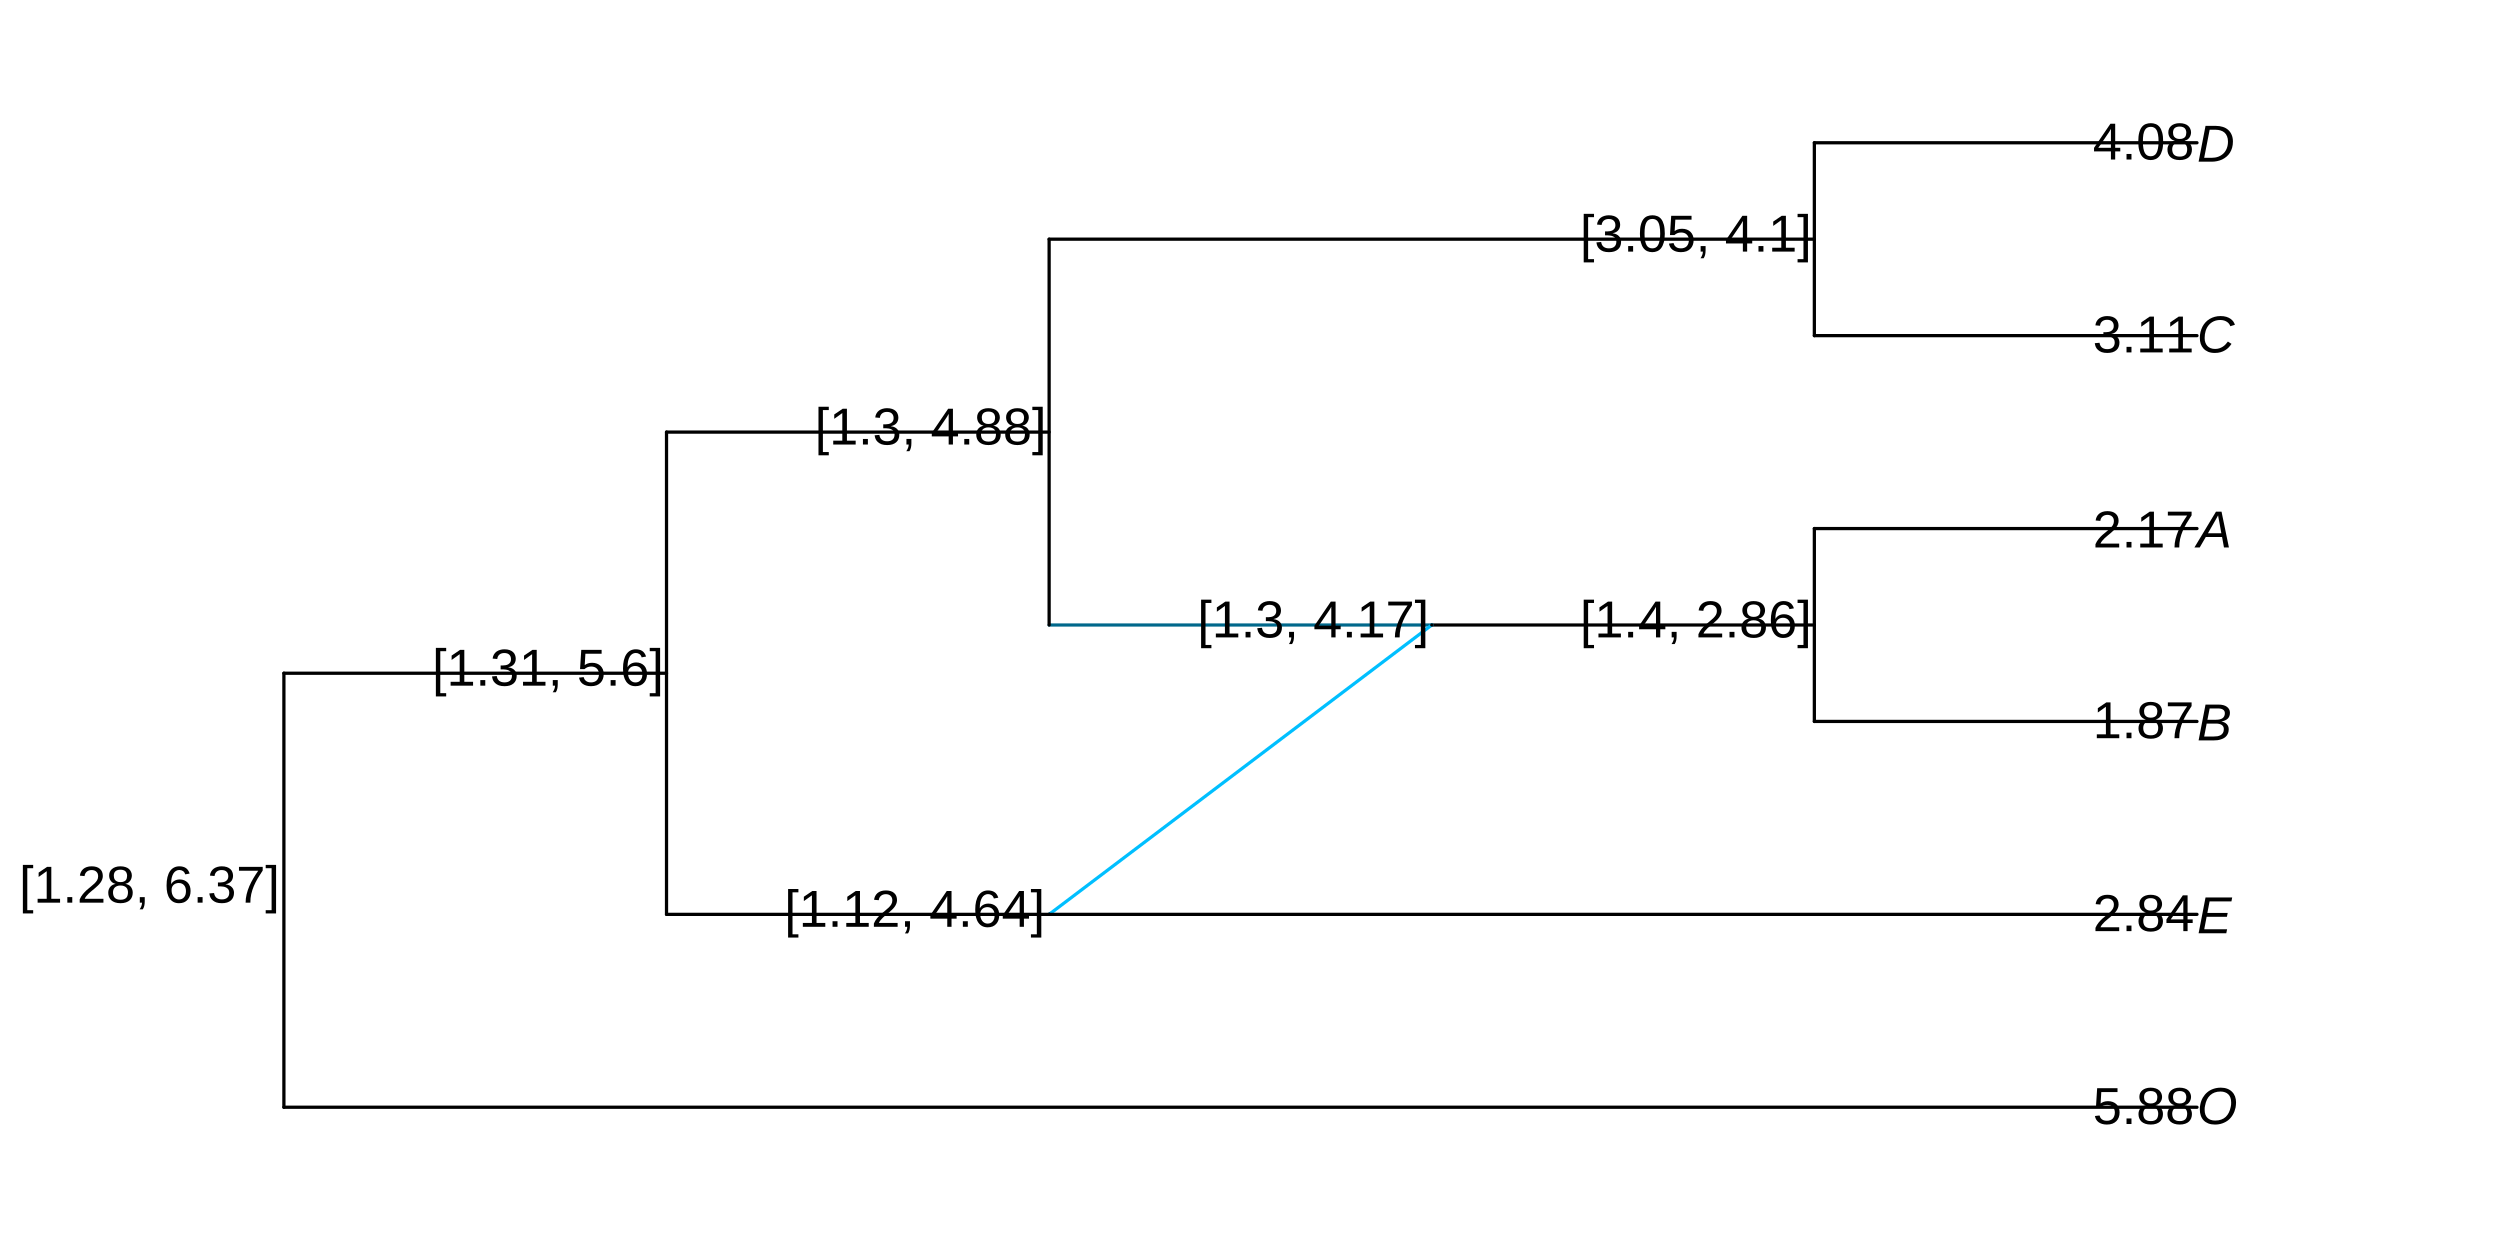
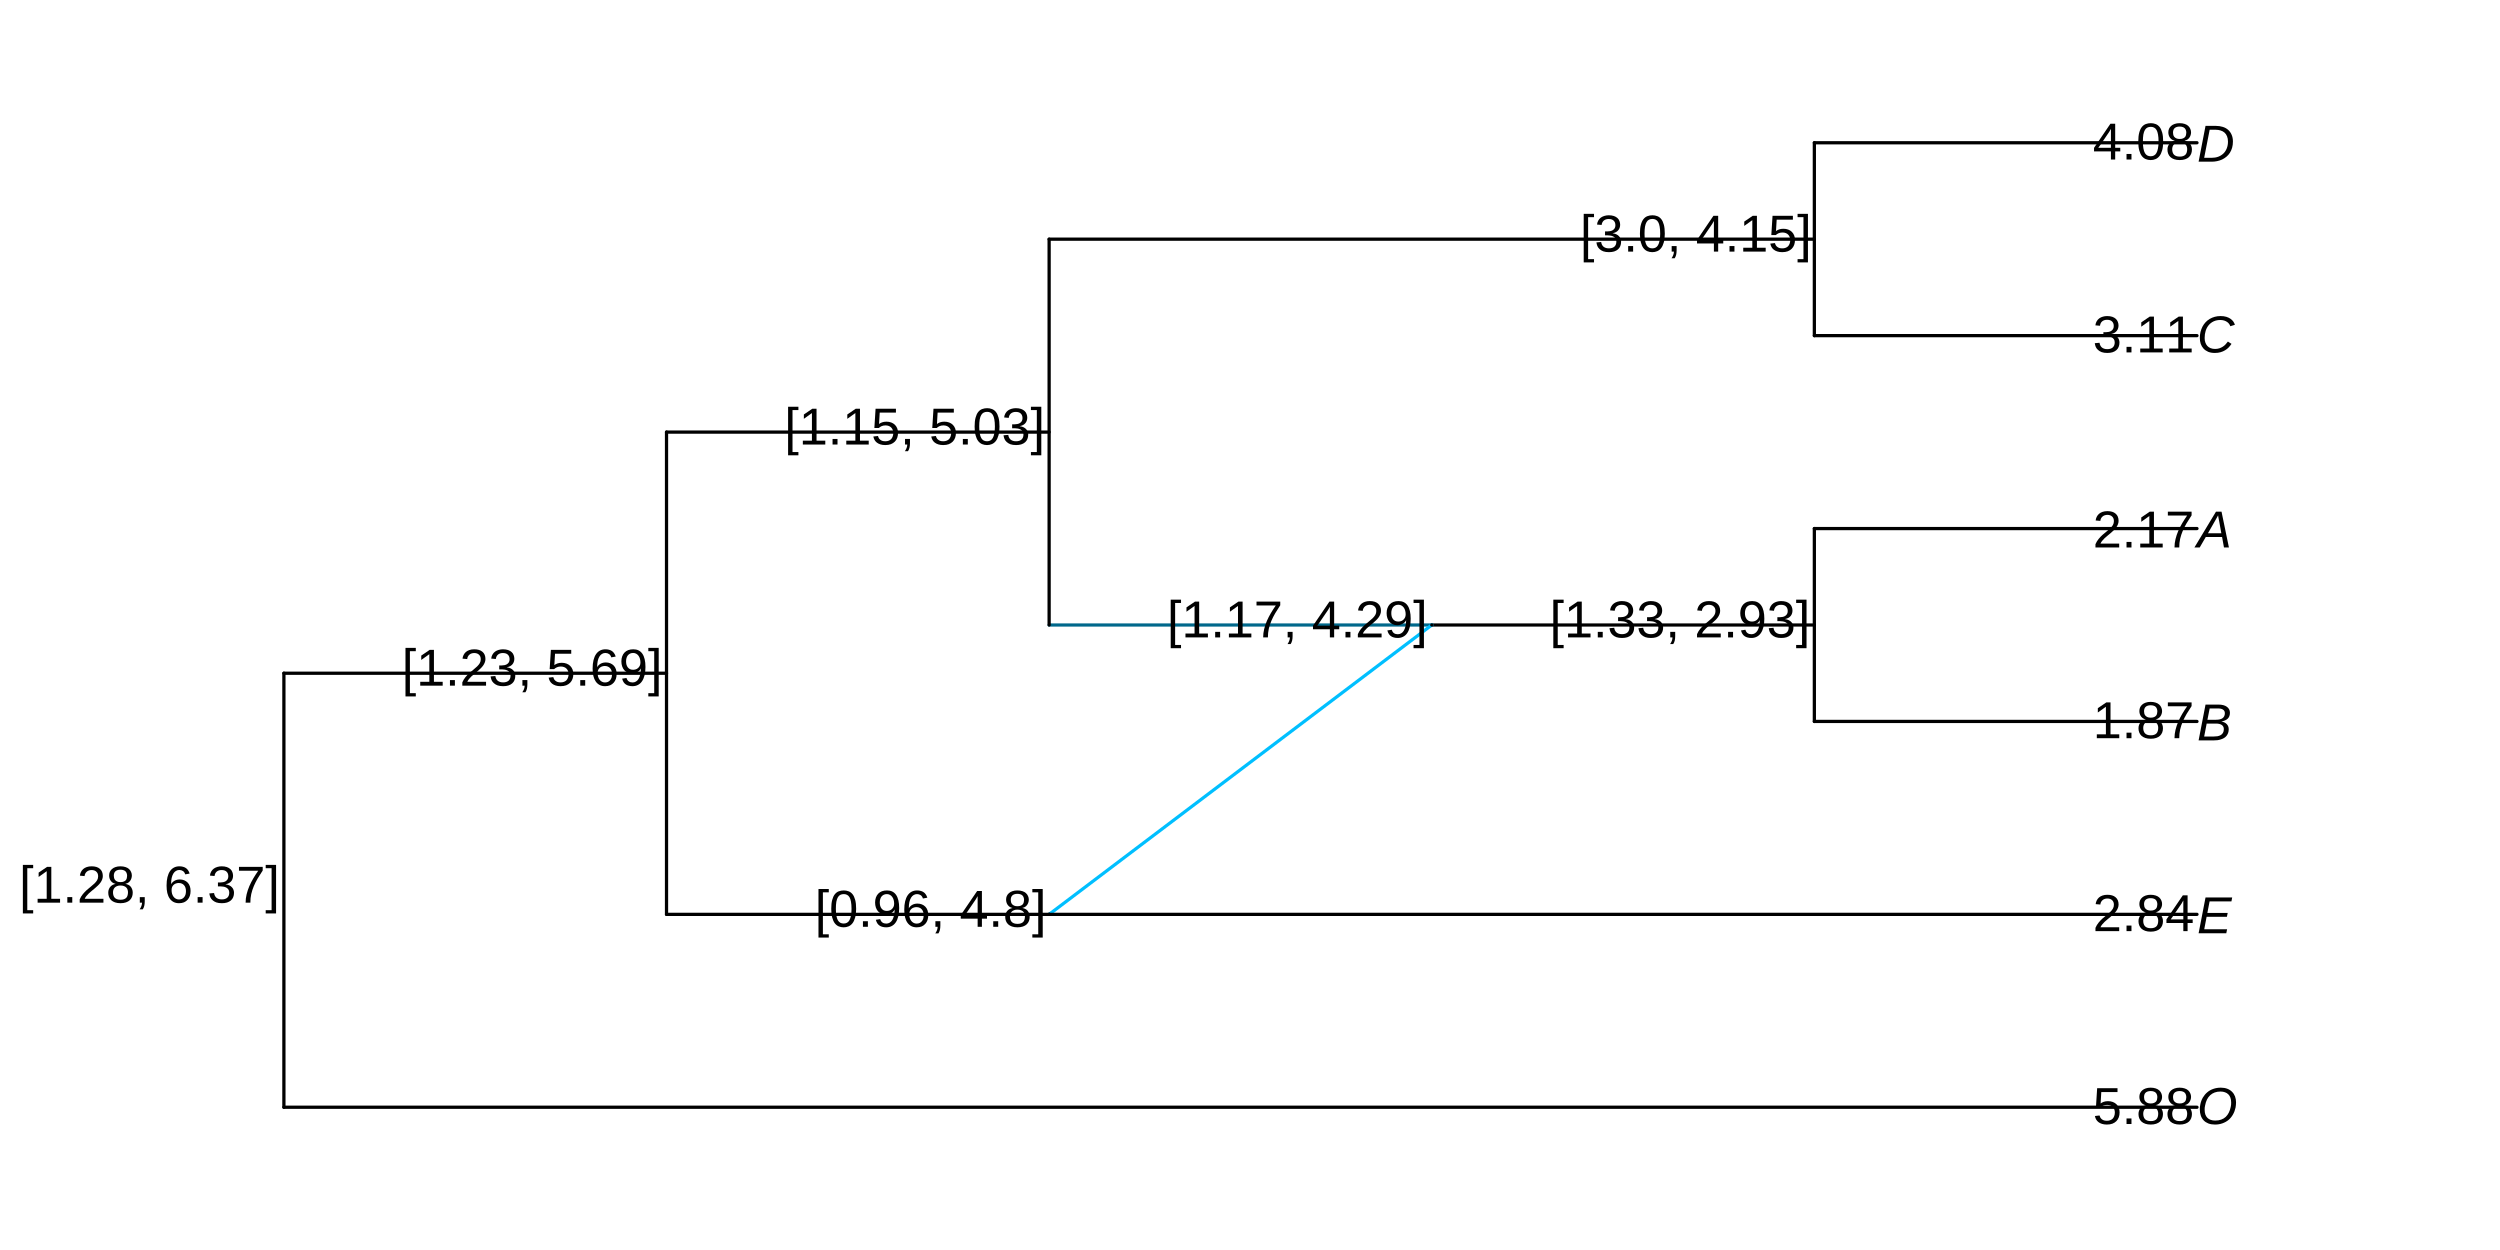
<svg xmlns="http://www.w3.org/2000/svg" xmlns:xlink="http://www.w3.org/1999/xlink" width="576pt" height="288pt" viewBox="0 0 576 288" version="1.1">
  <defs>
    <g>
      <symbol overflow="visible" id="glyph0-0">
        <path style="stroke:none;" d="M 0.406 0 L 0.406 -8 L 3.594 -8 L 3.594 0 Z M 0.797 -0.406 L 3.188 -0.406 L 3.188 -7.594 L 0.797 -7.594 Z M 0.797 -0.406 " />
      </symbol>
      <symbol overflow="visible" id="glyph0-1">
        <path style="stroke:none;" d="M 4.359 -8.25 C 4.941 -8.25 5.473 -8.172 5.953 -8.016 C 6.43 -7.867 6.844 -7.641 7.188 -7.328 C 7.531 -7.023 7.797 -6.648 7.984 -6.203 C 8.18 -5.754 8.281 -5.234 8.281 -4.641 C 8.281 -4.117 8.219 -3.641 8.094 -3.203 C 7.969 -2.773 7.797 -2.391 7.578 -2.047 C 7.359 -1.703 7.094 -1.398 6.781 -1.141 C 6.477 -0.891 6.145 -0.676 5.781 -0.5 C 5.414 -0.332 5.031 -0.207 4.625 -0.125 C 4.219 -0.039 3.801 0 3.375 0 L 0.375 0 L 1.969 -8.25 Z M 1.656 -0.891 L 3.328 -0.891 C 3.898 -0.891 4.422 -0.973 4.891 -1.141 C 5.359 -1.316 5.758 -1.566 6.094 -1.891 C 6.426 -2.211 6.68 -2.602 6.859 -3.062 C 7.047 -3.531 7.141 -4.055 7.141 -4.641 C 7.141 -5.109 7.066 -5.516 6.922 -5.859 C 6.785 -6.203 6.594 -6.484 6.344 -6.703 C 6.094 -6.922 5.797 -7.082 5.453 -7.188 C 5.109 -7.301 4.738 -7.359 4.344 -7.359 L 2.922 -7.359 Z M 1.656 -0.891 " />
      </symbol>
      <symbol overflow="visible" id="glyph0-2">
        <path style="stroke:none;" d="M 7.953 -1.969 C 7.766 -1.688 7.551 -1.414 7.312 -1.156 C 7.07 -0.906 6.797 -0.688 6.484 -0.5 C 6.18 -0.312 5.832 -0.16 5.438 -0.047 C 5.051 0.066 4.609 0.125 4.109 0.125 C 3.523 0.125 3.016 0.035 2.578 -0.141 C 2.148 -0.328 1.789 -0.578 1.5 -0.891 C 1.219 -1.203 1.004 -1.566 0.859 -1.984 C 0.723 -2.398 0.656 -2.848 0.656 -3.328 C 0.656 -3.816 0.707 -4.281 0.812 -4.719 C 0.926 -5.156 1.078 -5.562 1.266 -5.938 C 1.461 -6.312 1.703 -6.648 1.984 -6.953 C 2.266 -7.254 2.582 -7.508 2.938 -7.719 C 3.289 -7.926 3.676 -8.086 4.094 -8.203 C 4.508 -8.316 4.953 -8.375 5.422 -8.375 C 5.93 -8.375 6.375 -8.316 6.75 -8.203 C 7.125 -8.086 7.445 -7.938 7.719 -7.75 C 7.988 -7.562 8.207 -7.348 8.375 -7.109 C 8.539 -6.867 8.66 -6.617 8.734 -6.359 L 7.672 -6.031 C 7.617 -6.219 7.531 -6.395 7.406 -6.562 C 7.281 -6.738 7.125 -6.891 6.938 -7.016 C 6.75 -7.148 6.523 -7.258 6.266 -7.344 C 6.004 -7.426 5.707 -7.469 5.375 -7.469 C 4.801 -7.469 4.289 -7.363 3.844 -7.156 C 3.395 -6.945 3.016 -6.656 2.703 -6.281 C 2.398 -5.914 2.164 -5.477 2 -4.969 C 1.844 -4.469 1.766 -3.914 1.766 -3.312 C 1.766 -2.945 1.816 -2.609 1.922 -2.297 C 2.023 -1.992 2.176 -1.727 2.375 -1.5 C 2.57 -1.281 2.82 -1.109 3.125 -0.984 C 3.426 -0.859 3.773 -0.797 4.172 -0.797 C 4.523 -0.797 4.848 -0.844 5.141 -0.938 C 5.43 -1.031 5.695 -1.156 5.938 -1.312 C 6.188 -1.469 6.406 -1.648 6.594 -1.859 C 6.789 -2.066 6.969 -2.281 7.125 -2.5 Z M 7.953 -1.969 " />
      </symbol>
      <symbol overflow="visible" id="glyph0-3">
        <path style="stroke:none;" d="M 6.219 0 L 5.781 -2.422 L 2.031 -2.422 L 0.625 0 L -0.594 0 L 4.375 -8.25 L 5.656 -8.25 L 7.359 0 Z M 5.109 -6.062 C 5.078 -6.219 5.047 -6.367 5.016 -6.516 C 4.984 -6.672 4.957 -6.812 4.938 -6.938 C 4.914 -7.07 4.898 -7.18 4.891 -7.266 C 4.879 -7.348 4.867 -7.395 4.859 -7.406 C 4.859 -7.395 4.832 -7.344 4.781 -7.25 C 4.738 -7.164 4.68 -7.062 4.609 -6.938 C 4.535 -6.812 4.457 -6.672 4.375 -6.516 C 4.289 -6.359 4.203 -6.203 4.109 -6.047 L 2.531 -3.281 L 5.609 -3.281 Z M 5.109 -6.062 " />
      </symbol>
      <symbol overflow="visible" id="glyph0-4">
        <path style="stroke:none;" d="M 1.969 -8.25 L 4.953 -8.25 C 5.359 -8.25 5.723 -8.207 6.047 -8.125 C 6.379 -8.039 6.656 -7.914 6.875 -7.75 C 7.102 -7.594 7.281 -7.395 7.406 -7.156 C 7.531 -6.926 7.594 -6.664 7.594 -6.375 C 7.594 -5.801 7.426 -5.348 7.094 -5.016 C 6.758 -4.691 6.266 -4.473 5.609 -4.359 C 5.891 -4.305 6.133 -4.227 6.344 -4.125 C 6.551 -4.02 6.727 -3.891 6.875 -3.734 C 7.02 -3.578 7.129 -3.398 7.203 -3.203 C 7.273 -3.004 7.312 -2.797 7.312 -2.578 C 7.312 -2.254 7.266 -1.961 7.172 -1.703 C 7.078 -1.453 6.953 -1.227 6.797 -1.031 C 6.641 -0.844 6.453 -0.68 6.234 -0.547 C 6.016 -0.422 5.773 -0.316 5.516 -0.234 C 5.266 -0.148 5 -0.086 4.719 -0.047 C 4.438 -0.016 4.148 0 3.859 0 L 0.375 0 Z M 2.406 -4.75 L 4.344 -4.75 C 5.051 -4.75 5.57 -4.875 5.906 -5.125 C 6.25 -5.383 6.422 -5.766 6.422 -6.266 C 6.422 -6.629 6.285 -6.898 6.016 -7.078 C 5.754 -7.266 5.367 -7.359 4.859 -7.359 L 2.922 -7.359 Z M 1.656 -0.891 L 3.812 -0.891 C 4.113 -0.891 4.41 -0.91 4.703 -0.953 C 4.992 -1.004 5.25 -1.094 5.469 -1.219 C 5.688 -1.344 5.859 -1.516 5.984 -1.734 C 6.117 -1.953 6.188 -2.238 6.188 -2.594 C 6.188 -3.008 6.031 -3.328 5.719 -3.547 C 5.406 -3.766 4.961 -3.875 4.391 -3.875 L 2.234 -3.875 Z M 1.656 -0.891 " />
      </symbol>
      <symbol overflow="visible" id="glyph0-5">
        <path style="stroke:none;" d="M 0.375 0 L 1.969 -8.25 L 8.109 -8.25 L 7.938 -7.344 L 2.906 -7.344 L 2.391 -4.688 L 7.078 -4.688 L 6.891 -3.797 L 2.219 -3.797 L 1.672 -0.922 L 6.938 -0.922 L 6.75 0 Z M 0.375 0 " />
      </symbol>
      <symbol overflow="visible" id="glyph0-6">
        <path style="stroke:none;" d="M 5.5 -8.375 C 6.062 -8.375 6.555 -8.289 6.984 -8.125 C 7.422 -7.957 7.785 -7.723 8.078 -7.422 C 8.379 -7.129 8.609 -6.773 8.766 -6.359 C 8.922 -5.941 9 -5.484 9 -4.984 C 9 -4.797 8.988 -4.598 8.969 -4.391 C 8.945 -4.18 8.922 -3.984 8.891 -3.797 C 8.766 -3.203 8.562 -2.66 8.281 -2.172 C 8.008 -1.691 7.672 -1.281 7.266 -0.938 C 6.859 -0.602 6.391 -0.344 5.859 -0.156 C 5.336 0.031 4.77 0.125 4.156 0.125 C 3.57 0.125 3.062 0.039 2.625 -0.125 C 2.188 -0.301 1.82 -0.539 1.531 -0.844 C 1.238 -1.156 1.02 -1.523 0.875 -1.953 C 0.727 -2.379 0.656 -2.848 0.656 -3.359 C 0.656 -3.535 0.66 -3.719 0.672 -3.906 C 0.691 -4.094 0.723 -4.285 0.766 -4.484 C 0.879 -5.066 1.07 -5.598 1.344 -6.078 C 1.625 -6.555 1.969 -6.969 2.375 -7.312 C 2.781 -7.656 3.242 -7.914 3.766 -8.094 C 4.297 -8.281 4.875 -8.375 5.5 -8.375 Z M 5.438 -7.484 C 4.926 -7.484 4.473 -7.41 4.078 -7.266 C 3.68 -7.117 3.332 -6.906 3.031 -6.625 C 2.738 -6.352 2.492 -6.02 2.297 -5.625 C 2.109 -5.238 1.969 -4.797 1.875 -4.297 C 1.832 -4.117 1.801 -3.945 1.781 -3.781 C 1.77 -3.613 1.766 -3.453 1.766 -3.297 C 1.766 -2.879 1.816 -2.516 1.922 -2.203 C 2.035 -1.891 2.195 -1.629 2.406 -1.422 C 2.613 -1.211 2.867 -1.055 3.172 -0.953 C 3.484 -0.848 3.828 -0.797 4.203 -0.797 C 4.723 -0.797 5.18 -0.867 5.578 -1.016 C 5.984 -1.16 6.332 -1.367 6.625 -1.641 C 6.914 -1.922 7.156 -2.254 7.344 -2.641 C 7.539 -3.035 7.688 -3.477 7.781 -3.969 C 7.82 -4.133 7.848 -4.301 7.859 -4.469 C 7.867 -4.645 7.875 -4.812 7.875 -4.969 C 7.875 -5.383 7.816 -5.75 7.703 -6.062 C 7.598 -6.375 7.438 -6.633 7.219 -6.844 C 7.008 -7.051 6.754 -7.207 6.453 -7.312 C 6.148 -7.426 5.812 -7.484 5.438 -7.484 Z M 5.438 -7.484 " />
      </symbol>
      <symbol overflow="visible" id="glyph1-0">
        <path style="stroke:none;" d="M 0.406 0 L 0.406 -8 L 3.594 -8 L 3.594 0 Z M 0.797 -0.406 L 3.188 -0.406 L 3.188 -7.594 L 0.797 -7.594 Z M 0.797 -0.406 " />
      </symbol>
      <symbol overflow="visible" id="glyph1-1">
        <path style="stroke:none;" d="M 5.156 -1.875 L 5.156 0 L 4.172 0 L 4.172 -1.875 L 0.281 -1.875 L 0.281 -2.688 L 4.062 -8.25 L 5.156 -8.25 L 5.156 -2.703 L 6.328 -2.703 L 6.328 -1.875 Z M 4.172 -7.062 C 4.16 -7.039 4.141 -7.004 4.109 -6.953 C 4.078 -6.898 4.039 -6.836 4 -6.766 C 3.957 -6.691 3.914 -6.617 3.875 -6.547 C 3.844 -6.473 3.812 -6.414 3.781 -6.375 L 1.656 -3.25 C 1.633 -3.219 1.602 -3.176 1.562 -3.125 C 1.531 -3.07 1.492 -3.02 1.453 -2.969 C 1.422 -2.914 1.383 -2.863 1.344 -2.812 C 1.301 -2.77 1.27 -2.734 1.25 -2.703 L 4.172 -2.703 Z M 4.172 -7.062 " />
      </symbol>
      <symbol overflow="visible" id="glyph1-2">
        <path style="stroke:none;" d="M 1.094 0 L 1.094 -1.281 L 2.234 -1.281 L 2.234 0 Z M 1.094 0 " />
      </symbol>
      <symbol overflow="visible" id="glyph1-3">
        <path style="stroke:none;" d="M 6.203 -4.125 C 6.203 -3.332 6.125 -2.664 5.969 -2.125 C 5.82 -1.582 5.617 -1.145 5.359 -0.812 C 5.098 -0.477 4.789 -0.238 4.438 -0.094 C 4.094 0.051 3.723 0.125 3.328 0.125 C 2.922 0.125 2.539 0.051 2.188 -0.094 C 1.844 -0.238 1.539 -0.477 1.281 -0.812 C 1.031 -1.145 0.832 -1.582 0.688 -2.125 C 0.539 -2.664 0.469 -3.332 0.469 -4.125 C 0.469 -4.957 0.539 -5.645 0.688 -6.188 C 0.832 -6.738 1.035 -7.176 1.297 -7.5 C 1.555 -7.82 1.859 -8.047 2.203 -8.172 C 2.555 -8.305 2.941 -8.375 3.359 -8.375 C 3.754 -8.375 4.125 -8.305 4.469 -8.172 C 4.812 -8.047 5.113 -7.82 5.375 -7.5 C 5.633 -7.176 5.836 -6.738 5.984 -6.188 C 6.129 -5.645 6.203 -4.957 6.203 -4.125 Z M 5.141 -4.125 C 5.141 -4.781 5.098 -5.328 5.016 -5.766 C 4.941 -6.203 4.828 -6.551 4.672 -6.812 C 4.516 -7.07 4.328 -7.254 4.109 -7.359 C 3.891 -7.473 3.641 -7.531 3.359 -7.531 C 3.055 -7.531 2.789 -7.473 2.562 -7.359 C 2.344 -7.254 2.156 -7.07 2 -6.812 C 1.844 -6.551 1.723 -6.203 1.641 -5.766 C 1.566 -5.328 1.531 -4.781 1.531 -4.125 C 1.531 -3.5 1.57 -2.969 1.656 -2.531 C 1.738 -2.094 1.852 -1.742 2 -1.484 C 2.156 -1.223 2.344 -1.035 2.562 -0.922 C 2.789 -0.805 3.047 -0.75 3.328 -0.75 C 3.609 -0.75 3.859 -0.805 4.078 -0.922 C 4.305 -1.035 4.492 -1.223 4.641 -1.484 C 4.797 -1.742 4.914 -2.094 5 -2.531 C 5.094 -2.969 5.141 -3.5 5.141 -4.125 Z M 5.141 -4.125 " />
      </symbol>
      <symbol overflow="visible" id="glyph1-4">
        <path style="stroke:none;" d="M 6.156 -2.297 C 6.156 -1.953 6.098 -1.629 5.984 -1.328 C 5.867 -1.035 5.695 -0.781 5.469 -0.562 C 5.25 -0.352 4.957 -0.188 4.594 -0.062 C 4.238 0.062 3.82 0.125 3.344 0.125 C 2.852 0.125 2.43 0.062 2.078 -0.062 C 1.723 -0.188 1.43 -0.352 1.203 -0.562 C 0.973 -0.781 0.801 -1.035 0.688 -1.328 C 0.57 -1.617 0.516 -1.941 0.516 -2.297 C 0.516 -2.598 0.562 -2.863 0.656 -3.094 C 0.75 -3.332 0.875 -3.535 1.031 -3.703 C 1.188 -3.867 1.363 -4.004 1.562 -4.109 C 1.758 -4.211 1.961 -4.281 2.172 -4.312 L 2.172 -4.344 C 1.941 -4.395 1.734 -4.477 1.547 -4.594 C 1.367 -4.719 1.219 -4.863 1.094 -5.031 C 0.969 -5.207 0.875 -5.398 0.812 -5.609 C 0.75 -5.816 0.719 -6.035 0.719 -6.266 C 0.719 -6.555 0.77 -6.828 0.875 -7.078 C 0.988 -7.336 1.156 -7.562 1.375 -7.75 C 1.594 -7.945 1.863 -8.098 2.188 -8.203 C 2.508 -8.316 2.883 -8.375 3.312 -8.375 C 3.758 -8.375 4.148 -8.316 4.484 -8.203 C 4.816 -8.098 5.086 -7.945 5.297 -7.75 C 5.516 -7.551 5.676 -7.32 5.781 -7.062 C 5.895 -6.812 5.953 -6.539 5.953 -6.25 C 5.953 -6.02 5.914 -5.801 5.844 -5.594 C 5.781 -5.395 5.688 -5.207 5.562 -5.031 C 5.445 -4.863 5.297 -4.719 5.109 -4.594 C 4.93 -4.477 4.723 -4.398 4.484 -4.359 L 4.484 -4.328 C 4.723 -4.285 4.941 -4.211 5.141 -4.109 C 5.348 -4.016 5.523 -3.879 5.672 -3.703 C 5.816 -3.535 5.93 -3.332 6.016 -3.094 C 6.109 -2.863 6.156 -2.598 6.156 -2.297 Z M 4.859 -6.188 C 4.859 -6.395 4.828 -6.582 4.766 -6.75 C 4.711 -6.926 4.625 -7.078 4.5 -7.203 C 4.383 -7.328 4.227 -7.422 4.031 -7.484 C 3.844 -7.555 3.602 -7.594 3.312 -7.594 C 3.039 -7.594 2.805 -7.555 2.609 -7.484 C 2.422 -7.422 2.266 -7.328 2.141 -7.203 C 2.016 -7.078 1.926 -6.926 1.875 -6.75 C 1.82 -6.582 1.797 -6.395 1.797 -6.188 C 1.797 -6.031 1.816 -5.863 1.859 -5.688 C 1.898 -5.52 1.977 -5.363 2.094 -5.219 C 2.207 -5.082 2.363 -4.969 2.562 -4.875 C 2.758 -4.781 3.016 -4.734 3.328 -4.734 C 3.66 -4.734 3.926 -4.781 4.125 -4.875 C 4.332 -4.969 4.488 -5.082 4.594 -5.219 C 4.695 -5.363 4.766 -5.52 4.797 -5.688 C 4.836 -5.863 4.859 -6.031 4.859 -6.188 Z M 5.062 -2.406 C 5.062 -2.602 5.031 -2.797 4.969 -2.984 C 4.914 -3.172 4.82 -3.332 4.688 -3.469 C 4.562 -3.613 4.383 -3.727 4.156 -3.812 C 3.938 -3.906 3.656 -3.953 3.312 -3.953 C 3.008 -3.953 2.75 -3.906 2.531 -3.812 C 2.312 -3.727 2.133 -3.613 2 -3.469 C 1.863 -3.32 1.766 -3.156 1.703 -2.969 C 1.641 -2.781 1.609 -2.582 1.609 -2.375 C 1.609 -2.125 1.641 -1.895 1.703 -1.688 C 1.766 -1.477 1.863 -1.297 2 -1.141 C 2.133 -0.992 2.312 -0.879 2.531 -0.797 C 2.758 -0.711 3.035 -0.672 3.359 -0.672 C 3.672 -0.672 3.938 -0.711 4.156 -0.797 C 4.375 -0.879 4.551 -0.992 4.688 -1.141 C 4.82 -1.297 4.914 -1.477 4.969 -1.688 C 5.031 -1.906 5.062 -2.145 5.062 -2.406 Z M 5.062 -2.406 " />
      </symbol>
      <symbol overflow="visible" id="glyph1-5">
        <path style="stroke:none;" d="M 6.141 -2.281 C 6.141 -1.906 6.078 -1.566 5.953 -1.266 C 5.836 -0.973 5.66 -0.723 5.422 -0.516 C 5.18 -0.305 4.883 -0.145 4.531 -0.031 C 4.188 0.07 3.789 0.125 3.344 0.125 C 2.832 0.125 2.398 0.062 2.047 -0.062 C 1.703 -0.195 1.414 -0.367 1.188 -0.578 C 0.957 -0.785 0.785 -1.02 0.672 -1.281 C 0.566 -1.551 0.492 -1.832 0.453 -2.125 L 1.547 -2.219 C 1.578 -2 1.633 -1.801 1.719 -1.625 C 1.801 -1.445 1.914 -1.289 2.062 -1.156 C 2.207 -1.031 2.383 -0.93 2.594 -0.859 C 2.801 -0.785 3.051 -0.75 3.344 -0.75 C 3.875 -0.75 4.289 -0.879 4.594 -1.141 C 4.895 -1.41 5.047 -1.801 5.047 -2.312 C 5.047 -2.613 4.977 -2.859 4.844 -3.047 C 4.707 -3.234 4.539 -3.379 4.344 -3.484 C 4.145 -3.586 3.926 -3.656 3.688 -3.688 C 3.445 -3.727 3.227 -3.75 3.031 -3.75 L 2.438 -3.75 L 2.438 -4.656 L 3.016 -4.656 C 3.211 -4.656 3.414 -4.676 3.625 -4.719 C 3.844 -4.758 4.039 -4.832 4.219 -4.938 C 4.395 -5.051 4.539 -5.195 4.656 -5.375 C 4.77 -5.562 4.828 -5.797 4.828 -6.078 C 4.828 -6.523 4.695 -6.875 4.438 -7.125 C 4.188 -7.383 3.801 -7.516 3.281 -7.516 C 2.82 -7.516 2.445 -7.395 2.156 -7.156 C 1.875 -6.914 1.707 -6.578 1.656 -6.141 L 0.594 -6.234 C 0.633 -6.598 0.734 -6.91 0.891 -7.172 C 1.047 -7.441 1.242 -7.664 1.484 -7.844 C 1.734 -8.02 2.008 -8.148 2.312 -8.234 C 2.625 -8.328 2.953 -8.375 3.297 -8.375 C 3.754 -8.375 4.148 -8.316 4.484 -8.203 C 4.816 -8.086 5.086 -7.93 5.297 -7.734 C 5.516 -7.535 5.672 -7.301 5.766 -7.031 C 5.867 -6.77 5.922 -6.488 5.922 -6.188 C 5.922 -5.945 5.883 -5.723 5.812 -5.516 C 5.75 -5.305 5.645 -5.113 5.5 -4.938 C 5.363 -4.77 5.188 -4.625 4.969 -4.5 C 4.75 -4.383 4.488 -4.297 4.188 -4.234 L 4.188 -4.219 C 4.52 -4.176 4.805 -4.098 5.047 -3.984 C 5.297 -3.867 5.5 -3.723 5.656 -3.547 C 5.82 -3.379 5.941 -3.188 6.016 -2.969 C 6.098 -2.75 6.141 -2.52 6.141 -2.281 Z M 6.141 -2.281 " />
      </symbol>
      <symbol overflow="visible" id="glyph1-6">
        <path style="stroke:none;" d="M 0.922 0 L 0.922 -0.891 L 3.016 -0.891 L 3.016 -7.25 L 1.156 -5.922 L 1.156 -6.922 L 3.109 -8.25 L 4.078 -8.25 L 4.078 -0.891 L 6.094 -0.891 L 6.094 0 Z M 0.922 0 " />
      </symbol>
      <symbol overflow="visible" id="glyph1-7">
        <path style="stroke:none;" d="M 0.859 2.484 L 0.859 -8.703 L 3.234 -8.703 L 3.234 -7.938 L 1.875 -7.938 L 1.875 1.734 L 3.234 1.734 L 3.234 2.484 Z M 0.859 2.484 " />
      </symbol>
      <symbol overflow="visible" id="glyph1-8">
+         <path style="stroke:none;" d="M 2.25 -1.281 L 2.25 -0.297 C 2.25 -0.086 2.238 0.098 2.219 0.266 C 2.207 0.43 2.18 0.586 2.141 0.734 C 2.109 0.891 2.062 1.031 2 1.156 C 1.945 1.281 1.879 1.406 1.797 1.531 L 1.078 1.531 C 1.254 1.281 1.391 1.023 1.484 0.766 C 1.578 0.504 1.625 0.25 1.625 0 L 1.109 0 L 1.109 -1.281 Z M 2.25 -1.281 " />
+       </symbol>
+       <symbol overflow="visible" id="glyph1-9">
+         <path style="stroke:none;" d="" />
+       </symbol>
+       <symbol overflow="visible" id="glyph1-10">
        <path style="stroke:none;" d="M 6.172 -2.688 C 6.172 -2.27 6.109 -1.891 5.984 -1.547 C 5.859 -1.203 5.672 -0.906 5.422 -0.656 C 5.18 -0.414 4.879 -0.223 4.516 -0.078 C 4.148 0.055 3.723 0.125 3.234 0.125 C 2.805 0.125 2.43 0.07 2.109 -0.031 C 1.785 -0.133 1.508 -0.273 1.281 -0.453 C 1.062 -0.629 0.883 -0.836 0.75 -1.078 C 0.625 -1.316 0.535 -1.57 0.484 -1.844 L 1.547 -1.969 C 1.586 -1.812 1.645 -1.66 1.719 -1.516 C 1.801 -1.367 1.91 -1.238 2.047 -1.125 C 2.18 -1.008 2.348 -0.914 2.547 -0.844 C 2.742 -0.781 2.984 -0.75 3.266 -0.75 C 3.535 -0.75 3.781 -0.789 4 -0.875 C 4.227 -0.957 4.422 -1.078 4.578 -1.234 C 4.734 -1.398 4.852 -1.602 4.938 -1.844 C 5.031 -2.082 5.078 -2.359 5.078 -2.672 C 5.078 -2.922 5.035 -3.148 4.953 -3.359 C 4.867 -3.578 4.75 -3.766 4.594 -3.922 C 4.445 -4.078 4.258 -4.195 4.031 -4.281 C 3.812 -4.363 3.562 -4.406 3.281 -4.406 C 3.113 -4.406 2.953 -4.391 2.797 -4.359 C 2.648 -4.328 2.516 -4.285 2.391 -4.234 C 2.266 -4.18 2.148 -4.117 2.047 -4.047 C 1.941 -3.973 1.844 -3.895 1.75 -3.812 L 0.719 -3.812 L 1 -8.25 L 5.688 -8.25 L 5.688 -7.359 L 1.953 -7.359 L 1.797 -4.734 C 1.984 -4.879 2.219 -5.004 2.5 -5.109 C 2.781 -5.211 3.113 -5.266 3.5 -5.266 C 3.914 -5.266 4.285 -5.203 4.609 -5.078 C 4.941 -4.953 5.223 -4.773 5.453 -4.547 C 5.68 -4.316 5.859 -4.047 5.984 -3.734 C 6.109 -3.422 6.172 -3.07 6.172 -2.688 Z M 6.172 -2.688 " />
-       </symbol>
-       <symbol overflow="visible" id="glyph1-9">
-         <path style="stroke:none;" d="M 2.25 -1.281 L 2.25 -0.297 C 2.25 -0.086 2.238 0.098 2.219 0.266 C 2.207 0.43 2.18 0.586 2.141 0.734 C 2.109 0.891 2.062 1.031 2 1.156 C 1.945 1.281 1.879 1.406 1.797 1.531 L 1.078 1.531 C 1.254 1.281 1.391 1.023 1.484 0.766 C 1.578 0.504 1.625 0.25 1.625 0 L 1.109 0 L 1.109 -1.281 Z M 2.25 -1.281 " />
-       </symbol>
-       <symbol overflow="visible" id="glyph1-10">
-         <path style="stroke:none;" d="" />
      </symbol>
      <symbol overflow="visible" id="glyph1-11">
        <path style="stroke:none;" d="M 0.094 2.484 L 0.094 1.734 L 1.453 1.734 L 1.453 -7.938 L 0.094 -7.938 L 0.094 -8.703 L 2.484 -8.703 L 2.484 2.484 Z M 0.094 2.484 " />
      </symbol>
      <symbol overflow="visible" id="glyph1-12">
        <path style="stroke:none;" d="M 0.609 0 L 0.609 -0.75 C 0.805 -1.207 1.047 -1.609 1.328 -1.953 C 1.617 -2.305 1.922 -2.625 2.234 -2.906 C 2.555 -3.188 2.867 -3.445 3.172 -3.688 C 3.484 -3.938 3.766 -4.18 4.016 -4.422 C 4.266 -4.66 4.469 -4.91 4.625 -5.172 C 4.781 -5.441 4.859 -5.742 4.859 -6.078 C 4.859 -6.316 4.82 -6.523 4.75 -6.703 C 4.676 -6.879 4.57 -7.023 4.438 -7.141 C 4.312 -7.266 4.156 -7.359 3.969 -7.422 C 3.781 -7.484 3.578 -7.516 3.359 -7.516 C 3.141 -7.516 2.938 -7.484 2.75 -7.422 C 2.57 -7.367 2.41 -7.281 2.266 -7.156 C 2.117 -7.039 2 -6.895 1.906 -6.719 C 1.812 -6.551 1.754 -6.352 1.734 -6.125 L 0.656 -6.219 C 0.688 -6.508 0.766 -6.785 0.891 -7.047 C 1.023 -7.316 1.203 -7.551 1.422 -7.75 C 1.648 -7.945 1.922 -8.098 2.234 -8.203 C 2.555 -8.316 2.93 -8.375 3.359 -8.375 C 3.766 -8.375 4.125 -8.328 4.438 -8.234 C 4.758 -8.141 5.031 -7.992 5.25 -7.797 C 5.477 -7.609 5.648 -7.375 5.766 -7.094 C 5.879 -6.812 5.938 -6.488 5.938 -6.125 C 5.938 -5.844 5.883 -5.578 5.781 -5.328 C 5.688 -5.078 5.555 -4.836 5.391 -4.609 C 5.223 -4.379 5.031 -4.16 4.812 -3.953 C 4.594 -3.742 4.363 -3.535 4.125 -3.328 C 3.895 -3.129 3.656 -2.93 3.406 -2.734 C 3.164 -2.535 2.938 -2.336 2.719 -2.141 C 2.508 -1.941 2.32 -1.738 2.156 -1.531 C 1.988 -1.332 1.859 -1.117 1.766 -0.891 L 6.078 -0.891 L 6.078 0 Z M 0.609 0 " />
      </symbol>
      <symbol overflow="visible" id="glyph1-13">
        <path style="stroke:none;" d="M 6.078 -7.406 C 5.66 -6.77 5.273 -6.16 4.922 -5.578 C 4.578 -4.992 4.281 -4.406 4.031 -3.812 C 3.781 -3.219 3.582 -2.609 3.438 -1.984 C 3.301 -1.367 3.234 -0.707 3.234 0 L 2.141 0 C 2.141 -0.656 2.219 -1.301 2.375 -1.938 C 2.531 -2.57 2.738 -3.195 3 -3.812 C 3.27 -4.426 3.578 -5.023 3.922 -5.609 C 4.273 -6.203 4.648 -6.785 5.047 -7.359 L 0.609 -7.359 L 0.609 -8.25 L 6.078 -8.25 Z M 6.078 -7.406 " />
      </symbol>
      <symbol overflow="visible" id="glyph1-14">
+         <path style="stroke:none;" d="M 6.109 -4.297 C 6.109 -3.555 6.035 -2.91 5.891 -2.359 C 5.754 -1.805 5.555 -1.348 5.297 -0.984 C 5.047 -0.617 4.734 -0.344 4.359 -0.156 C 3.992 0.031 3.582 0.125 3.125 0.125 C 2.801 0.125 2.508 0.086 2.25 0.016 C 2 -0.047 1.773 -0.145 1.578 -0.281 C 1.379 -0.414 1.207 -0.594 1.062 -0.812 C 0.926 -1.031 0.816 -1.297 0.734 -1.609 L 1.734 -1.766 C 1.848 -1.41 2.02 -1.148 2.25 -0.984 C 2.488 -0.816 2.785 -0.734 3.141 -0.734 C 3.422 -0.734 3.676 -0.801 3.906 -0.938 C 4.145 -1.07 4.348 -1.273 4.516 -1.547 C 4.68 -1.816 4.812 -2.156 4.906 -2.562 C 5 -2.969 5.051 -3.441 5.062 -3.984 C 4.977 -3.797 4.863 -3.629 4.719 -3.484 C 4.582 -3.348 4.422 -3.227 4.234 -3.125 C 4.055 -3.031 3.859 -2.953 3.641 -2.891 C 3.43 -2.836 3.223 -2.812 3.016 -2.812 C 2.641 -2.812 2.301 -2.879 2 -3.016 C 1.695 -3.148 1.438 -3.336 1.219 -3.578 C 1.008 -3.828 0.848 -4.117 0.734 -4.453 C 0.617 -4.797 0.562 -5.18 0.562 -5.609 C 0.562 -6.023 0.625 -6.406 0.75 -6.75 C 0.875 -7.094 1.051 -7.383 1.281 -7.625 C 1.52 -7.875 1.805 -8.062 2.141 -8.188 C 2.484 -8.312 2.875 -8.375 3.312 -8.375 C 4.227 -8.375 4.922 -8.035 5.391 -7.359 C 5.867 -6.68 6.109 -5.66 6.109 -4.297 Z M 4.953 -5.312 C 4.953 -5.613 4.914 -5.898 4.844 -6.172 C 4.77 -6.441 4.66 -6.676 4.516 -6.875 C 4.379 -7.07 4.207 -7.227 4 -7.344 C 3.789 -7.469 3.551 -7.531 3.281 -7.531 C 3.02 -7.531 2.785 -7.484 2.578 -7.391 C 2.379 -7.297 2.207 -7.164 2.062 -7 C 1.926 -6.832 1.82 -6.629 1.75 -6.391 C 1.676 -6.16 1.641 -5.898 1.641 -5.609 C 1.641 -5.328 1.672 -5.066 1.734 -4.828 C 1.805 -4.586 1.91 -4.379 2.047 -4.203 C 2.18 -4.035 2.348 -3.898 2.547 -3.797 C 2.754 -3.703 2.992 -3.656 3.266 -3.656 C 3.461 -3.656 3.66 -3.688 3.859 -3.75 C 4.055 -3.812 4.234 -3.91 4.391 -4.047 C 4.555 -4.191 4.691 -4.367 4.797 -4.578 C 4.898 -4.785 4.953 -5.031 4.953 -5.312 Z M 4.953 -5.312 " />
+       </symbol>
+       <symbol overflow="visible" id="glyph1-15">
        <path style="stroke:none;" d="M 6.141 -2.703 C 6.141 -2.285 6.082 -1.906 5.969 -1.562 C 5.852 -1.219 5.68 -0.922 5.453 -0.672 C 5.234 -0.422 4.957 -0.223 4.625 -0.078 C 4.289 0.055 3.91 0.125 3.484 0.125 C 3.004 0.125 2.582 0.031 2.219 -0.156 C 1.863 -0.344 1.566 -0.609 1.328 -0.953 C 1.086 -1.297 0.906 -1.719 0.781 -2.219 C 0.664 -2.727 0.609 -3.301 0.609 -3.938 C 0.609 -4.676 0.676 -5.32 0.812 -5.875 C 0.945 -6.426 1.141 -6.883 1.391 -7.25 C 1.648 -7.625 1.961 -7.906 2.328 -8.094 C 2.691 -8.281 3.102 -8.375 3.562 -8.375 C 3.844 -8.375 4.102 -8.344 4.344 -8.281 C 4.594 -8.227 4.816 -8.133 5.016 -8 C 5.223 -7.875 5.398 -7.703 5.547 -7.484 C 5.703 -7.273 5.828 -7.016 5.922 -6.703 L 4.906 -6.516 C 4.801 -6.867 4.629 -7.125 4.391 -7.281 C 4.148 -7.445 3.867 -7.531 3.547 -7.531 C 3.266 -7.531 3.004 -7.457 2.766 -7.312 C 2.535 -7.176 2.336 -6.973 2.172 -6.703 C 2.004 -6.43 1.875 -6.086 1.781 -5.672 C 1.695 -5.266 1.656 -4.789 1.656 -4.25 C 1.852 -4.602 2.125 -4.875 2.469 -5.062 C 2.812 -5.25 3.207 -5.344 3.656 -5.344 C 4.031 -5.344 4.367 -5.281 4.672 -5.156 C 4.984 -5.031 5.25 -4.852 5.469 -4.625 C 5.688 -4.406 5.852 -4.129 5.969 -3.797 C 6.082 -3.473 6.141 -3.109 6.141 -2.703 Z M 5.078 -2.656 C 5.078 -2.938 5.039 -3.191 4.969 -3.422 C 4.895 -3.66 4.785 -3.859 4.641 -4.016 C 4.504 -4.18 4.332 -4.305 4.125 -4.391 C 3.926 -4.484 3.688 -4.531 3.406 -4.531 C 3.219 -4.531 3.023 -4.5 2.828 -4.438 C 2.629 -4.383 2.453 -4.289 2.297 -4.156 C 2.141 -4.031 2.008 -3.863 1.906 -3.656 C 1.812 -3.457 1.766 -3.207 1.766 -2.906 C 1.766 -2.602 1.801 -2.316 1.875 -2.047 C 1.957 -1.785 2.07 -1.555 2.219 -1.359 C 2.363 -1.172 2.539 -1.02 2.75 -0.906 C 2.957 -0.789 3.191 -0.734 3.453 -0.734 C 3.703 -0.734 3.926 -0.773 4.125 -0.859 C 4.332 -0.953 4.504 -1.082 4.641 -1.25 C 4.785 -1.414 4.895 -1.613 4.969 -1.844 C 5.039 -2.082 5.078 -2.352 5.078 -2.656 Z M 5.078 -2.656 " />
      </symbol>
    </g>
  </defs>
  <g id="surface196">
    <rect x="0" y="0" width="576" height="288" style="fill:rgb(100%,100%,100%);fill-opacity:1;stroke:none;" />
    <path style="fill:none;stroke-width:0.75;stroke-linecap:round;stroke-linejoin:round;stroke:rgb(0%,0%,0%);stroke-opacity:1;stroke-miterlimit:10;" d="M 418.027 32.891 L 506.184 32.891 " />
    <path style="fill:none;stroke-width:0.75;stroke-linecap:round;stroke-linejoin:round;stroke:rgb(0%,0%,0%);stroke-opacity:1;stroke-miterlimit:10;" d="M 418.027 77.332 L 506.184 77.332 " />
    <path style="fill:none;stroke-width:0.75;stroke-linecap:round;stroke-linejoin:round;stroke:rgb(0%,0%,0%);stroke-opacity:1;stroke-miterlimit:10;" d="M 241.719 55.109 L 418.027 55.109 " />
    <path style="fill:none;stroke-width:0.75;stroke-linecap:round;stroke-linejoin:round;stroke:rgb(0%,0%,0%);stroke-opacity:1;stroke-miterlimit:10;" d="M 418.027 121.777 L 506.184 121.777 " />
    <path style="fill:none;stroke-width:0.75;stroke-linecap:round;stroke-linejoin:round;stroke:rgb(0%,0%,0%);stroke-opacity:1;stroke-miterlimit:10;" d="M 418.027 166.223 L 506.184 166.223 " />
    <path style="fill:none;stroke-width:0.75;stroke-linecap:round;stroke-linejoin:round;stroke:rgb(0%,0%,0%);stroke-opacity:1;stroke-miterlimit:10;" d="M 329.875 144 L 418.027 144 " />
    <path style="fill:none;stroke-width:0.75;stroke-linecap:round;stroke-linejoin:round;stroke:rgb(0%,40.784%,54.51%);stroke-opacity:1;stroke-miterlimit:10;" d="M 241.719 144 L 329.875 144 " />
    <path style="fill:none;stroke-width:0.75;stroke-linecap:round;stroke-linejoin:round;stroke:rgb(0%,0%,0%);stroke-opacity:1;stroke-miterlimit:10;" d="M 153.566 99.555 L 241.719 99.555 " />
    <path style="fill:none;stroke-width:0.75;stroke-linecap:round;stroke-linejoin:round;stroke:rgb(0%,74.902%,100%);stroke-opacity:1;stroke-miterlimit:10;" d="M 241.719 210.668 L 329.875 144 " />
    <path style="fill:none;stroke-width:0.75;stroke-linecap:round;stroke-linejoin:round;stroke:rgb(0%,0%,0%);stroke-opacity:1;stroke-miterlimit:10;" d="M 241.719 210.668 L 506.184 210.668 " />
    <path style="fill:none;stroke-width:0.75;stroke-linecap:round;stroke-linejoin:round;stroke:rgb(0%,0%,0%);stroke-opacity:1;stroke-miterlimit:10;" d="M 153.566 210.668 L 241.719 210.668 " />
    <path style="fill:none;stroke-width:0.75;stroke-linecap:round;stroke-linejoin:round;stroke:rgb(0%,0%,0%);stroke-opacity:1;stroke-miterlimit:10;" d="M 65.41 155.109 L 153.566 155.109 " />
    <path style="fill:none;stroke-width:0.75;stroke-linecap:round;stroke-linejoin:round;stroke:rgb(0%,0%,0%);stroke-opacity:1;stroke-miterlimit:10;" d="M 65.41 255.109 L 506.184 255.109 " />
    <path style="fill:none;stroke-width:0.75;stroke-linecap:round;stroke-linejoin:round;stroke:rgb(0%,0%,0%);stroke-opacity:1;stroke-miterlimit:10;" d="M 418.027 77.332 L 418.027 32.891 " />
    <path style="fill:none;stroke-width:0.75;stroke-linecap:round;stroke-linejoin:round;stroke:rgb(0%,0%,0%);stroke-opacity:1;stroke-miterlimit:10;" d="M 418.027 166.223 L 418.027 121.777 " />
    <path style="fill:none;stroke-width:0.75;stroke-linecap:round;stroke-linejoin:round;stroke:rgb(0%,0%,0%);stroke-opacity:1;stroke-miterlimit:10;" d="M 329.875 144 L 329.875 144 " />
    <path style="fill:none;stroke-width:0.75;stroke-linecap:round;stroke-linejoin:round;stroke:rgb(0%,0%,0%);stroke-opacity:1;stroke-miterlimit:10;" d="M 241.719 144 L 241.719 55.109 " />
    <path style="fill:none;stroke-width:0.75;stroke-linecap:round;stroke-linejoin:round;stroke:rgb(0%,0%,0%);stroke-opacity:1;stroke-miterlimit:10;" d="M 241.719 210.668 L 241.719 210.668 " />
    <path style="fill:none;stroke-width:0.75;stroke-linecap:round;stroke-linejoin:round;stroke:rgb(0%,0%,0%);stroke-opacity:1;stroke-miterlimit:10;" d="M 153.566 210.668 L 153.566 99.555 " />
    <path style="fill:none;stroke-width:0.75;stroke-linecap:round;stroke-linejoin:round;stroke:rgb(0%,0%,0%);stroke-opacity:1;stroke-miterlimit:10;" d="M 65.41 255.109 L 65.41 155.109 " />
    <g style="fill:rgb(0%,0%,0%);fill-opacity:1;">
      <use xlink:href="#glyph0-1" x="506.184" y="37.254" />
    </g>
    <g style="fill:rgb(0%,0%,0%);fill-opacity:1;">
      <use xlink:href="#glyph0-2" x="506.184" y="81.195" />
    </g>
    <g style="fill:rgb(0%,0%,0%);fill-opacity:1;">
      <use xlink:href="#glyph0-3" x="506.184" y="126.141" />
    </g>
    <g style="fill:rgb(0%,0%,0%);fill-opacity:1;">
      <use xlink:href="#glyph0-4" x="506.184" y="170.586" />
    </g>
    <g style="fill:rgb(0%,0%,0%);fill-opacity:1;">
      <use xlink:href="#glyph0-5" x="506.184" y="215.031" />
    </g>
    <g style="fill:rgb(0%,0%,0%);fill-opacity:1;">
      <use xlink:href="#glyph0-6" x="506.184" y="258.973" />
    </g>
    <g style="fill:rgb(0%,0%,0%);fill-opacity:1;">
      <use xlink:href="#glyph1-1" x="482.184" y="36.754" />
      <use xlink:href="#glyph1-2" x="488.857" y="36.754" />
      <use xlink:href="#glyph1-3" x="492.191" y="36.754" />
      <use xlink:href="#glyph1-4" x="498.865" y="36.754" />
    </g>
    <g style="fill:rgb(0%,0%,0%);fill-opacity:1;">
      <use xlink:href="#glyph1-5" x="482.184" y="81.195" />
      <use xlink:href="#glyph1-2" x="488.857" y="81.195" />
      <use xlink:href="#glyph1-6" x="492.191" y="81.195" />
      <use xlink:href="#glyph1-6" x="498.865" y="81.195" />
    </g>
    <g style="fill:rgb(0%,0%,0%);fill-opacity:1;">
      <use xlink:href="#glyph1-7" x="364.027" y="57.973" />
      <use xlink:href="#glyph1-5" x="367.361" y="57.973" />
      <use xlink:href="#glyph1-2" x="374.035" y="57.973" />
      <use xlink:href="#glyph1-3" x="377.369" y="57.973" />
      <use xlink:href="#glyph1-8" x="384.043" y="57.973" />
-       <use xlink:href="#glyph1-9" x="390.717" y="57.973" />
-       <use xlink:href="#glyph1-10" x="394.051" y="57.973" />
-       <use xlink:href="#glyph1-1" x="397.385" y="57.973" />
-       <use xlink:href="#glyph1-2" x="404.059" y="57.973" />
-       <use xlink:href="#glyph1-6" x="407.393" y="57.973" />
+       <use xlink:href="#glyph1-9" x="387.377" y="57.973" />
+       <use xlink:href="#glyph1-1" x="390.711" y="57.973" />
+       <use xlink:href="#glyph1-2" x="397.385" y="57.973" />
+       <use xlink:href="#glyph1-6" x="400.719" y="57.973" />
+       <use xlink:href="#glyph1-10" x="407.393" y="57.973" />
      <use xlink:href="#glyph1-11" x="414.066" y="57.973" />
    </g>
    <g style="fill:rgb(0%,0%,0%);fill-opacity:1;">
      <use xlink:href="#glyph1-12" x="482.184" y="126.141" />
      <use xlink:href="#glyph1-2" x="488.857" y="126.141" />
      <use xlink:href="#glyph1-6" x="492.191" y="126.141" />
      <use xlink:href="#glyph1-13" x="498.865" y="126.141" />
    </g>
    <g style="fill:rgb(0%,0%,0%);fill-opacity:1;">
      <use xlink:href="#glyph1-6" x="482.184" y="170.086" />
      <use xlink:href="#glyph1-2" x="488.857" y="170.086" />
      <use xlink:href="#glyph1-4" x="492.191" y="170.086" />
      <use xlink:href="#glyph1-13" x="498.865" y="170.086" />
    </g>
    <g style="fill:rgb(0%,0%,0%);fill-opacity:1;">
-       <use xlink:href="#glyph1-7" x="364.027" y="146.863" />
-       <use xlink:href="#glyph1-6" x="367.361" y="146.863" />
-       <use xlink:href="#glyph1-2" x="374.035" y="146.863" />
-       <use xlink:href="#glyph1-1" x="377.369" y="146.863" />
-       <use xlink:href="#glyph1-9" x="384.043" y="146.863" />
-       <use xlink:href="#glyph1-10" x="387.377" y="146.863" />
-       <use xlink:href="#glyph1-12" x="390.711" y="146.863" />
-       <use xlink:href="#glyph1-2" x="397.385" y="146.863" />
-       <use xlink:href="#glyph1-4" x="400.719" y="146.863" />
-       <use xlink:href="#glyph1-14" x="407.393" y="146.863" />
-       <use xlink:href="#glyph1-11" x="414.066" y="146.863" />
-     </g>
-     <g style="fill:rgb(0%,0%,0%);fill-opacity:1;">
-       <use xlink:href="#glyph1-7" x="275.875" y="146.863" />
-       <use xlink:href="#glyph1-6" x="279.209" y="146.863" />
-       <use xlink:href="#glyph1-2" x="285.883" y="146.863" />
-       <use xlink:href="#glyph1-5" x="289.217" y="146.863" />
-       <use xlink:href="#glyph1-9" x="295.891" y="146.863" />
-       <use xlink:href="#glyph1-10" x="299.225" y="146.863" />
-       <use xlink:href="#glyph1-1" x="302.559" y="146.863" />
-       <use xlink:href="#glyph1-2" x="309.232" y="146.863" />
-       <use xlink:href="#glyph1-6" x="312.566" y="146.863" />
-       <use xlink:href="#glyph1-13" x="319.24" y="146.863" />
-       <use xlink:href="#glyph1-11" x="325.914" y="146.863" />
-     </g>
-     <g style="fill:rgb(0%,0%,0%);fill-opacity:1;">
-       <use xlink:href="#glyph1-7" x="187.719" y="102.418" />
-       <use xlink:href="#glyph1-6" x="191.053" y="102.418" />
-       <use xlink:href="#glyph1-2" x="197.727" y="102.418" />
-       <use xlink:href="#glyph1-5" x="201.061" y="102.418" />
-       <use xlink:href="#glyph1-9" x="207.734" y="102.418" />
-       <use xlink:href="#glyph1-10" x="211.068" y="102.418" />
-       <use xlink:href="#glyph1-1" x="214.402" y="102.418" />
-       <use xlink:href="#glyph1-2" x="221.076" y="102.418" />
-       <use xlink:href="#glyph1-4" x="224.41" y="102.418" />
-       <use xlink:href="#glyph1-4" x="231.084" y="102.418" />
-       <use xlink:href="#glyph1-11" x="237.758" y="102.418" />
+       <use xlink:href="#glyph1-7" x="357.027" y="146.863" />
+       <use xlink:href="#glyph1-6" x="360.361" y="146.863" />
+       <use xlink:href="#glyph1-2" x="367.035" y="146.863" />
+       <use xlink:href="#glyph1-5" x="370.369" y="146.863" />
+       <use xlink:href="#glyph1-5" x="377.043" y="146.863" />
+       <use xlink:href="#glyph1-8" x="383.717" y="146.863" />
+       <use xlink:href="#glyph1-9" x="387.051" y="146.863" />
+       <use xlink:href="#glyph1-12" x="390.385" y="146.863" />
+       <use xlink:href="#glyph1-2" x="397.059" y="146.863" />
+       <use xlink:href="#glyph1-14" x="400.393" y="146.863" />
+       <use xlink:href="#glyph1-5" x="407.066" y="146.863" />
+       <use xlink:href="#glyph1-11" x="413.74" y="146.863" />
+     </g>
+     <g style="fill:rgb(0%,0%,0%);fill-opacity:1;">
+       <use xlink:href="#glyph1-7" x="268.875" y="146.863" />
+       <use xlink:href="#glyph1-6" x="272.209" y="146.863" />
+       <use xlink:href="#glyph1-2" x="278.883" y="146.863" />
+       <use xlink:href="#glyph1-6" x="282.217" y="146.863" />
+       <use xlink:href="#glyph1-13" x="288.891" y="146.863" />
+       <use xlink:href="#glyph1-8" x="295.564" y="146.863" />
+       <use xlink:href="#glyph1-9" x="298.898" y="146.863" />
+       <use xlink:href="#glyph1-1" x="302.232" y="146.863" />
+       <use xlink:href="#glyph1-2" x="308.906" y="146.863" />
+       <use xlink:href="#glyph1-12" x="312.24" y="146.863" />
+       <use xlink:href="#glyph1-14" x="318.914" y="146.863" />
+       <use xlink:href="#glyph1-11" x="325.588" y="146.863" />
+     </g>
+     <g style="fill:rgb(0%,0%,0%);fill-opacity:1;">
+       <use xlink:href="#glyph1-7" x="180.719" y="102.418" />
+       <use xlink:href="#glyph1-6" x="184.053" y="102.418" />
+       <use xlink:href="#glyph1-2" x="190.727" y="102.418" />
+       <use xlink:href="#glyph1-6" x="194.061" y="102.418" />
+       <use xlink:href="#glyph1-10" x="200.734" y="102.418" />
+       <use xlink:href="#glyph1-8" x="207.408" y="102.418" />
+       <use xlink:href="#glyph1-9" x="210.742" y="102.418" />
+       <use xlink:href="#glyph1-10" x="214.076" y="102.418" />
+       <use xlink:href="#glyph1-2" x="220.75" y="102.418" />
+       <use xlink:href="#glyph1-3" x="224.084" y="102.418" />
+       <use xlink:href="#glyph1-5" x="230.758" y="102.418" />
+       <use xlink:href="#glyph1-11" x="237.432" y="102.418" />
    </g>
    <g style="fill:rgb(0%,0%,0%);fill-opacity:1;">
      <use xlink:href="#glyph1-12" x="482.184" y="214.531" />
      <use xlink:href="#glyph1-2" x="488.857" y="214.531" />
      <use xlink:href="#glyph1-4" x="492.191" y="214.531" />
      <use xlink:href="#glyph1-1" x="498.865" y="214.531" />
    </g>
    <g style="fill:rgb(0%,0%,0%);fill-opacity:1;">
-       <use xlink:href="#glyph1-7" x="180.719" y="213.531" />
-       <use xlink:href="#glyph1-6" x="184.053" y="213.531" />
-       <use xlink:href="#glyph1-2" x="190.727" y="213.531" />
-       <use xlink:href="#glyph1-6" x="194.061" y="213.531" />
-       <use xlink:href="#glyph1-12" x="200.734" y="213.531" />
-       <use xlink:href="#glyph1-9" x="207.408" y="213.531" />
-       <use xlink:href="#glyph1-10" x="210.742" y="213.531" />
-       <use xlink:href="#glyph1-1" x="214.076" y="213.531" />
-       <use xlink:href="#glyph1-2" x="220.75" y="213.531" />
-       <use xlink:href="#glyph1-14" x="224.084" y="213.531" />
-       <use xlink:href="#glyph1-1" x="230.758" y="213.531" />
-       <use xlink:href="#glyph1-11" x="237.432" y="213.531" />
-     </g>
-     <g style="fill:rgb(0%,0%,0%);fill-opacity:1;">
-       <use xlink:href="#glyph1-7" x="99.566" y="157.973" />
-       <use xlink:href="#glyph1-6" x="102.9" y="157.973" />
-       <use xlink:href="#glyph1-2" x="109.574" y="157.973" />
-       <use xlink:href="#glyph1-5" x="112.908" y="157.973" />
-       <use xlink:href="#glyph1-6" x="119.582" y="157.973" />
-       <use xlink:href="#glyph1-9" x="126.256" y="157.973" />
-       <use xlink:href="#glyph1-10" x="129.59" y="157.973" />
-       <use xlink:href="#glyph1-8" x="132.924" y="157.973" />
-       <use xlink:href="#glyph1-2" x="139.598" y="157.973" />
-       <use xlink:href="#glyph1-14" x="142.932" y="157.973" />
-       <use xlink:href="#glyph1-11" x="149.605" y="157.973" />
-     </g>
-     <g style="fill:rgb(0%,0%,0%);fill-opacity:1;">
-       <use xlink:href="#glyph1-8" x="482.184" y="258.973" />
+       <use xlink:href="#glyph1-7" x="187.719" y="213.531" />
+       <use xlink:href="#glyph1-3" x="191.053" y="213.531" />
+       <use xlink:href="#glyph1-2" x="197.727" y="213.531" />
+       <use xlink:href="#glyph1-14" x="201.061" y="213.531" />
+       <use xlink:href="#glyph1-15" x="207.734" y="213.531" />
+       <use xlink:href="#glyph1-8" x="214.408" y="213.531" />
+       <use xlink:href="#glyph1-9" x="217.742" y="213.531" />
+       <use xlink:href="#glyph1-1" x="221.076" y="213.531" />
+       <use xlink:href="#glyph1-2" x="227.75" y="213.531" />
+       <use xlink:href="#glyph1-4" x="231.084" y="213.531" />
+       <use xlink:href="#glyph1-11" x="237.758" y="213.531" />
+     </g>
+     <g style="fill:rgb(0%,0%,0%);fill-opacity:1;">
+       <use xlink:href="#glyph1-7" x="92.566" y="157.973" />
+       <use xlink:href="#glyph1-6" x="95.9" y="157.973" />
+       <use xlink:href="#glyph1-2" x="102.574" y="157.973" />
+       <use xlink:href="#glyph1-12" x="105.908" y="157.973" />
+       <use xlink:href="#glyph1-5" x="112.582" y="157.973" />
+       <use xlink:href="#glyph1-8" x="119.256" y="157.973" />
+       <use xlink:href="#glyph1-9" x="122.59" y="157.973" />
+       <use xlink:href="#glyph1-10" x="125.924" y="157.973" />
+       <use xlink:href="#glyph1-2" x="132.598" y="157.973" />
+       <use xlink:href="#glyph1-15" x="135.932" y="157.973" />
+       <use xlink:href="#glyph1-14" x="142.605" y="157.973" />
+       <use xlink:href="#glyph1-11" x="149.279" y="157.973" />
+     </g>
+     <g style="fill:rgb(0%,0%,0%);fill-opacity:1;">
+       <use xlink:href="#glyph1-10" x="482.184" y="258.973" />
      <use xlink:href="#glyph1-2" x="488.857" y="258.973" />
      <use xlink:href="#glyph1-4" x="492.191" y="258.973" />
      <use xlink:href="#glyph1-4" x="498.865" y="258.973" />
    </g>
    <g style="fill:rgb(0%,0%,0%);fill-opacity:1;">
      <use xlink:href="#glyph1-7" x="4.41" y="207.973" />
      <use xlink:href="#glyph1-6" x="7.744" y="207.973" />
      <use xlink:href="#glyph1-2" x="14.418" y="207.973" />
      <use xlink:href="#glyph1-12" x="17.752" y="207.973" />
      <use xlink:href="#glyph1-4" x="24.426" y="207.973" />
-       <use xlink:href="#glyph1-9" x="31.1" y="207.973" />
-       <use xlink:href="#glyph1-10" x="34.434" y="207.973" />
-       <use xlink:href="#glyph1-14" x="37.768" y="207.973" />
+       <use xlink:href="#glyph1-8" x="31.1" y="207.973" />
+       <use xlink:href="#glyph1-9" x="34.434" y="207.973" />
+       <use xlink:href="#glyph1-15" x="37.768" y="207.973" />
      <use xlink:href="#glyph1-2" x="44.441" y="207.973" />
      <use xlink:href="#glyph1-5" x="47.775" y="207.973" />
      <use xlink:href="#glyph1-13" x="54.449" y="207.973" />
      <use xlink:href="#glyph1-11" x="61.123" y="207.973" />
    </g>
  </g>
</svg>
